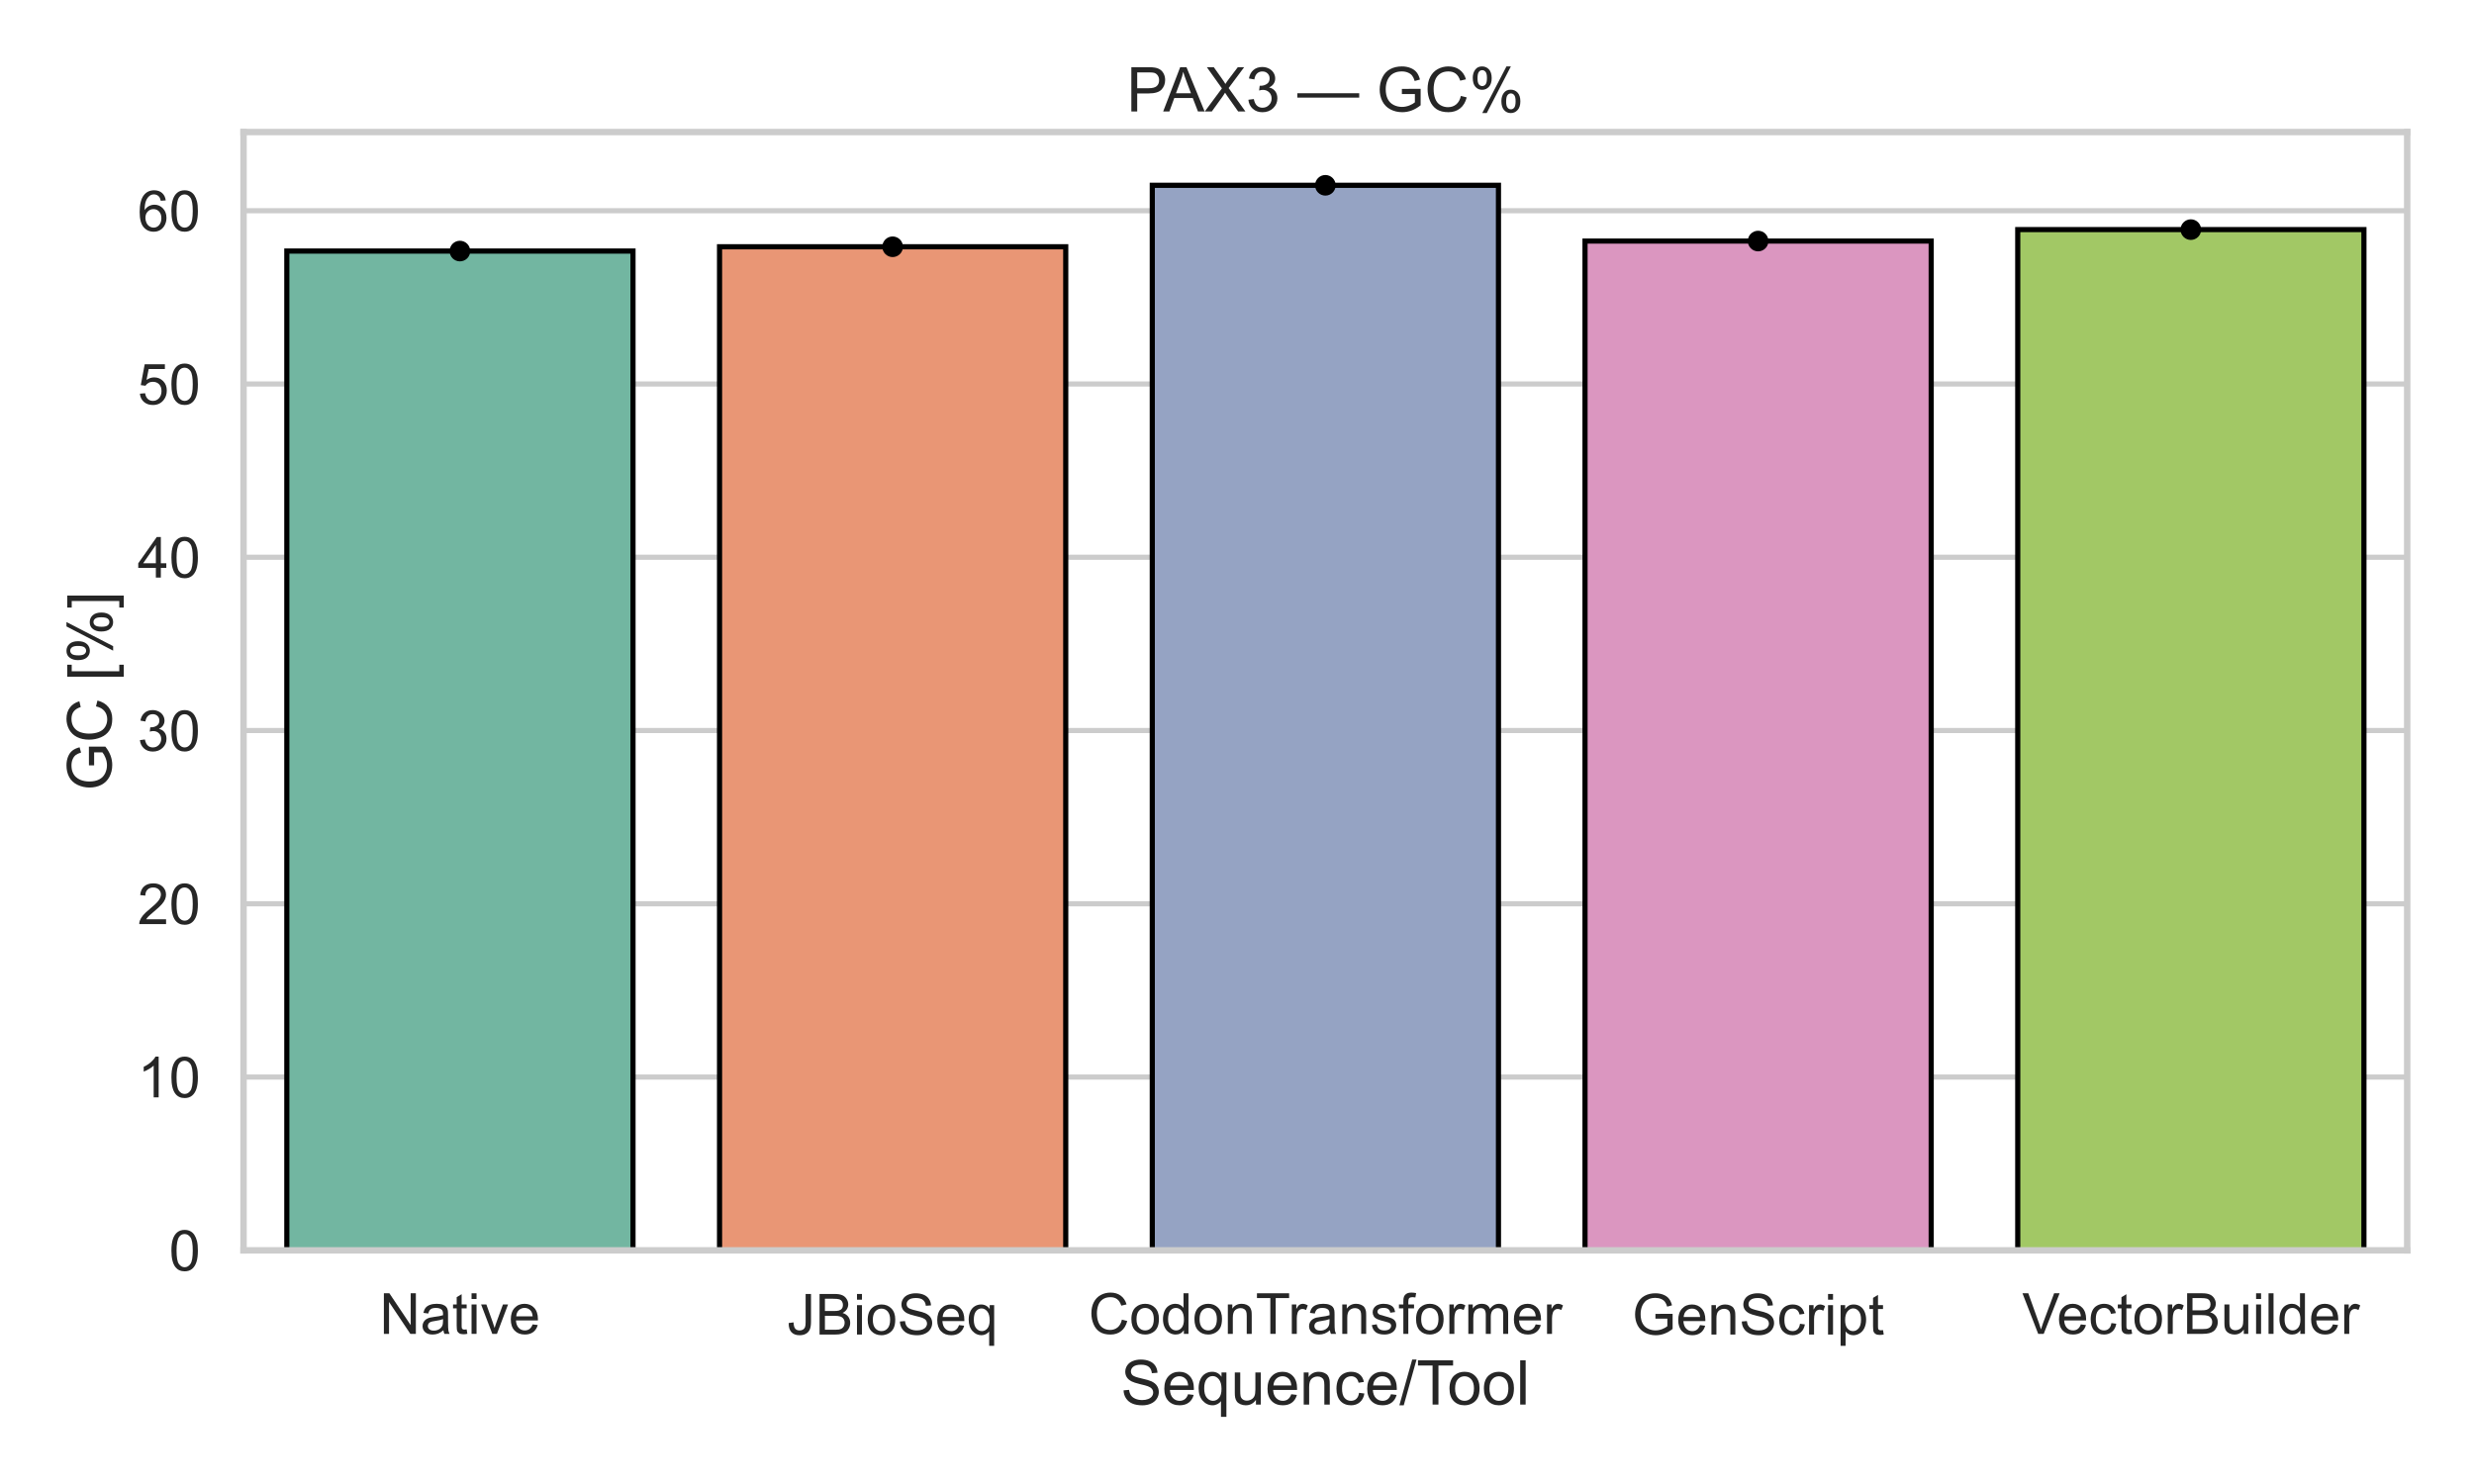
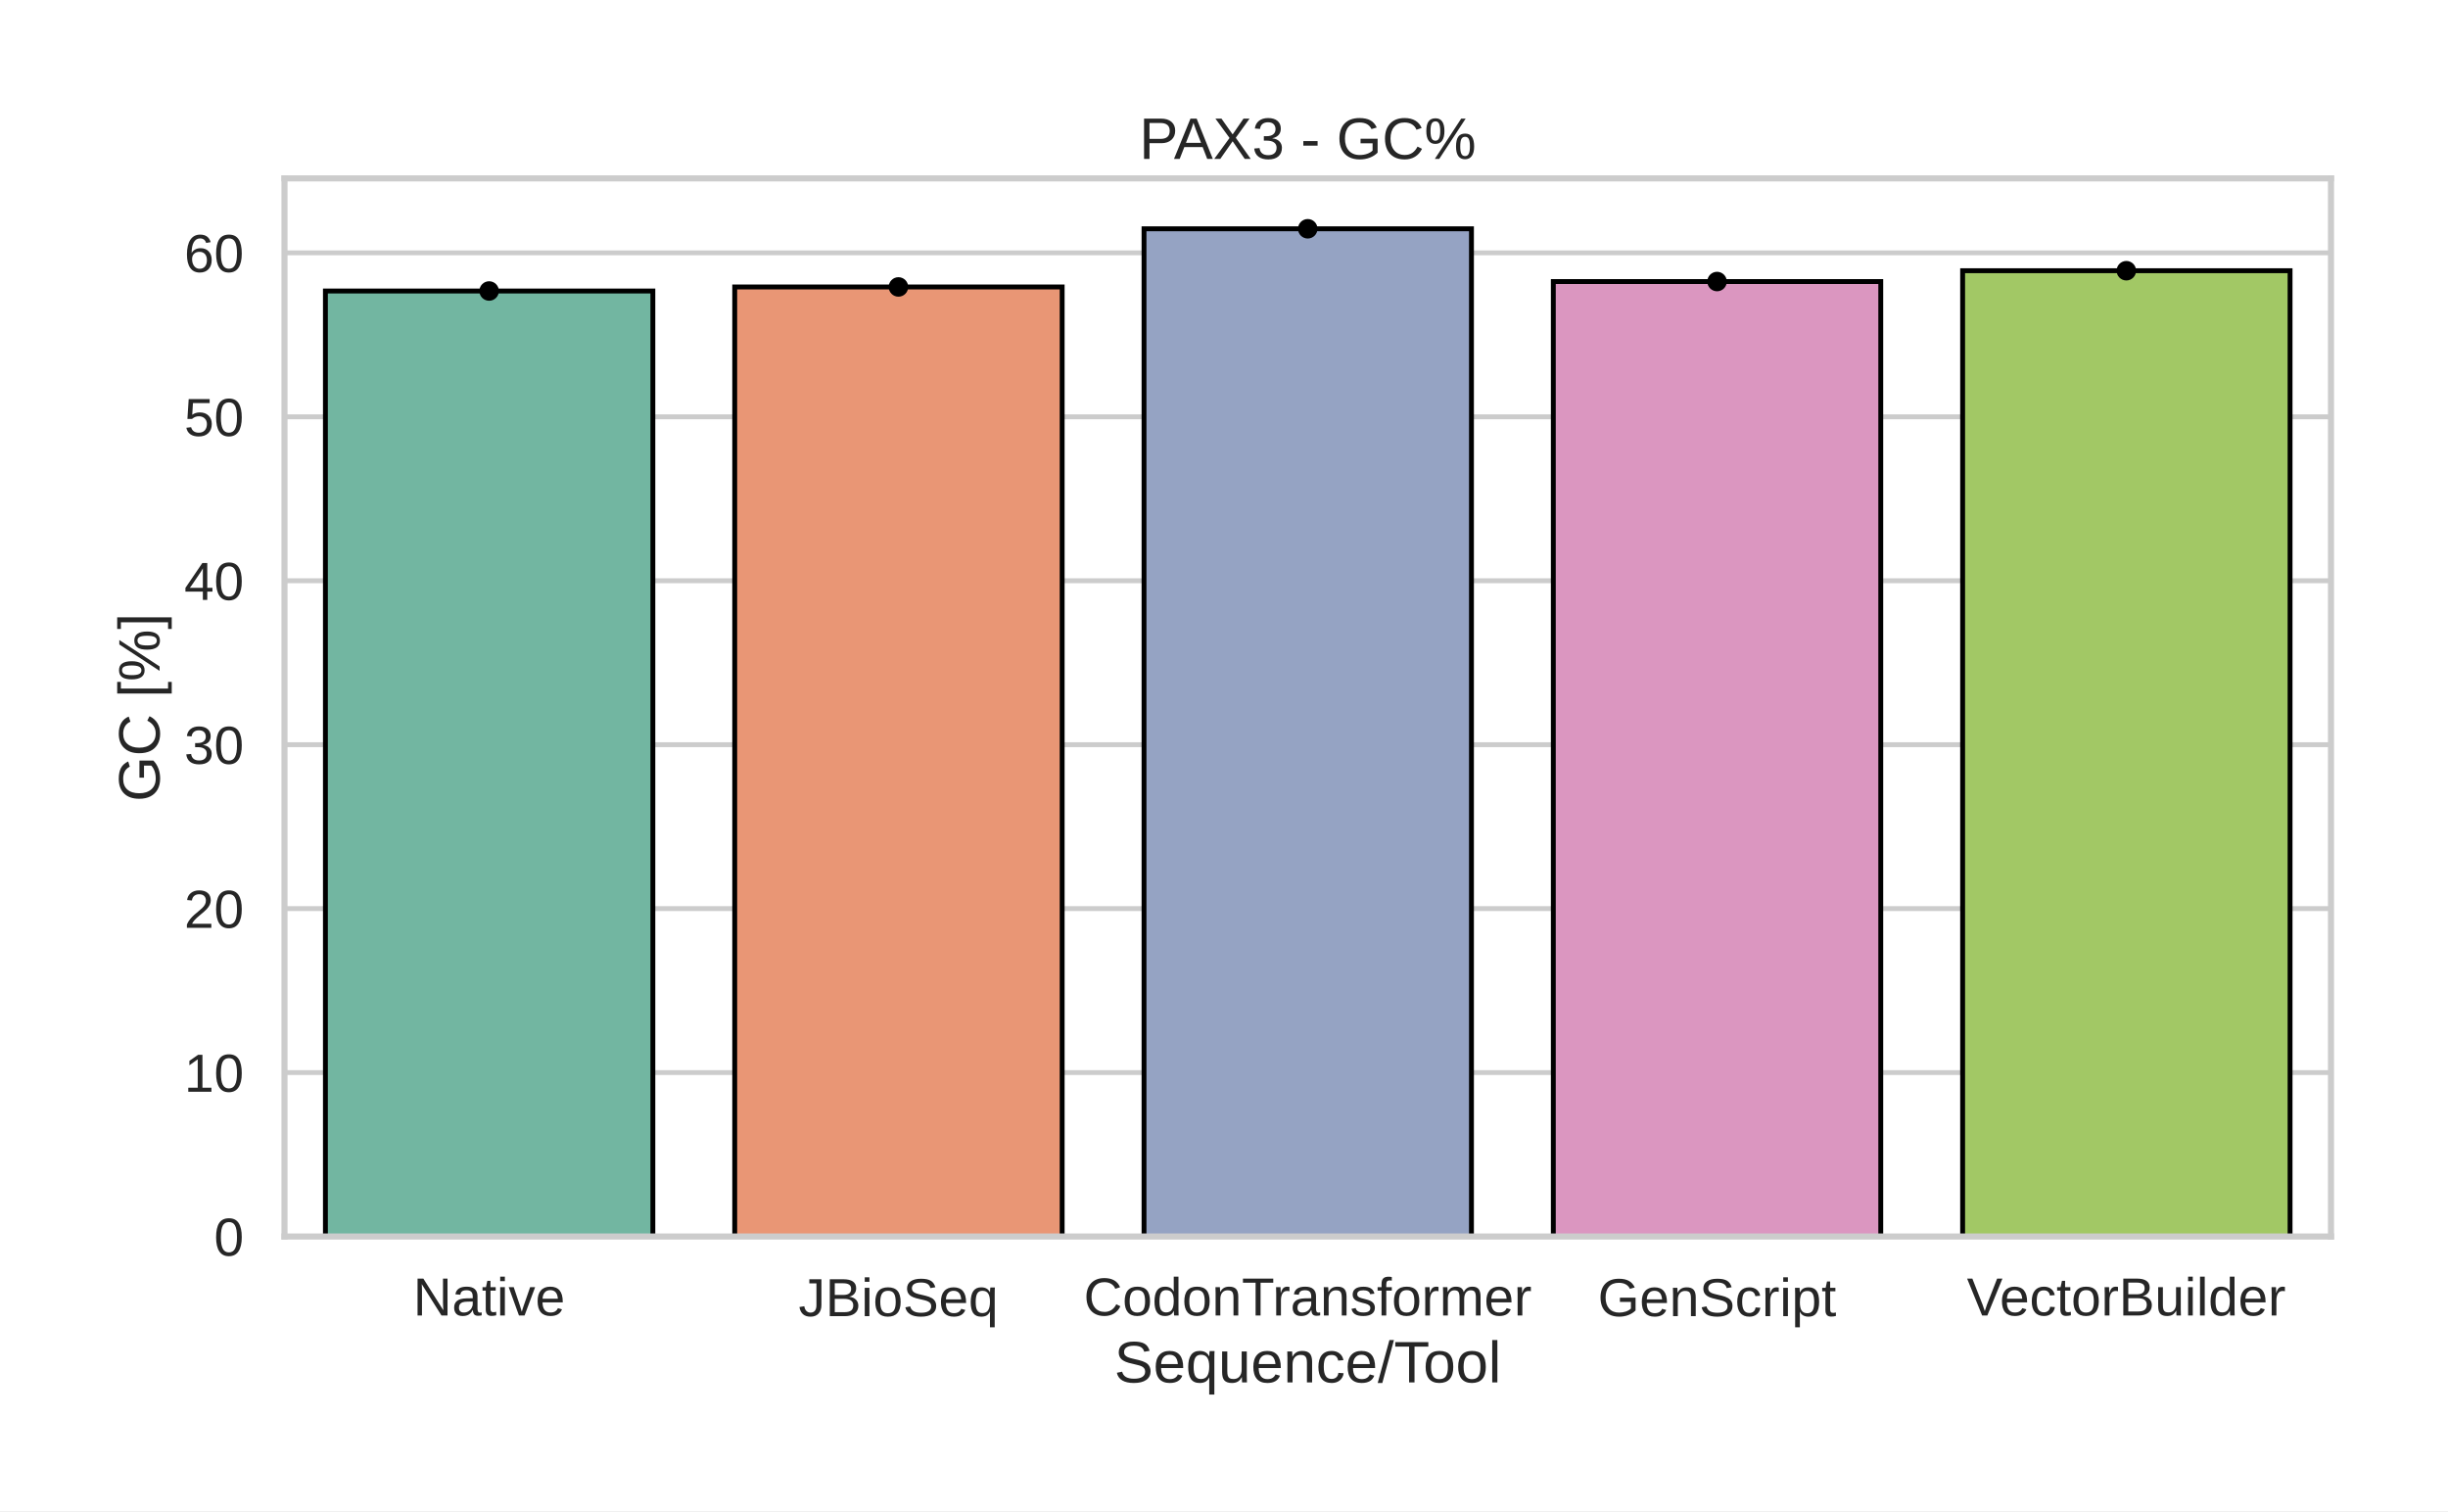
- <svg xmlns="http://www.w3.org/2000/svg" xmlns:xlink="http://www.w3.org/1999/xlink" width="720pt" height="432pt" viewBox="0 0 720 432" version="1.1">
+ <svg xmlns="http://www.w3.org/2000/svg" xmlns:xlink="http://www.w3.org/1999/xlink" width="753.215pt" height="464.898pt" viewBox="0 0 753.215 464.898" version="1.1">
  <defs>
    <style type="text/css">*{stroke-linejoin: round; stroke-linecap: butt}</style>
  </defs>
  <g id="figure_1">
    <g id="patch_1">
-       <path d="M 0 432  L 720 432  L 720 0  L 0 0  z " style="fill: #ffffff" />
+       <path d="M 0 464.898  L 753.215 464.898  L 753.215 0  L 0 0  z " style="fill: #ffffff" />
    </g>
    <g id="axes_1">
      <g id="patch_2">
-         <path d="M 70.877 363.982  L 700.56 363.982  L 700.56 38.44  L 70.877 38.44  z " style="fill: #ffffff" />
+         <path d="M 87.532 380.426  L 717.215 380.426  L 717.215 54.884  L 87.532 54.884  z " style="fill: #ffffff" />
      </g>
      <g id="matplotlib.axis_1">
        <g id="xtick_1">
          <g id="text_1">
-             <g style="fill: #262626" transform="translate(110.4622 388.2923) scale(0.165 -0.165)">
-               <defs>
-                 <path id="ArialMT-4e" d="M 488 0  L 488 4581  L 1109 4581  L 3516 984  L 3516 4581  L 4097 4581  L 4097 0  L 3475 0  L 1069 3600  L 1069 0  L 488 0  z " transform="scale(0.015625)" />
-                 <path id="ArialMT-61" d="M 2588 409  Q 2275 144 1986 34  Q 1697 -75 1366 -75  Q 819 -75 525 192  Q 231 459 231 875  Q 231 1119 342 1320  Q 453 1522 633 1644  Q 813 1766 1038 1828  Q 1203 1872 1538 1913  Q 2219 1994 2541 2106  Q 2544 2222 2544 2253  Q 2544 2597 2384 2738  Q 2169 2928 1744 2928  Q 1347 2928 1158 2789  Q 969 2650 878 2297  L 328 2372  Q 403 2725 575 2942  Q 747 3159 1072 3276  Q 1397 3394 1825 3394  Q 2250 3394 2515 3294  Q 2781 3194 2906 3042  Q 3031 2891 3081 2659  Q 3109 2516 3109 2141  L 3109 1391  Q 3109 606 3145 398  Q 3181 191 3288 0  L 2700 0  Q 2613 175 2588 409  z M 2541 1666  Q 2234 1541 1622 1453  Q 1275 1403 1131 1340  Q 988 1278 909 1158  Q 831 1038 831 891  Q 831 666 1001 516  Q 1172 366 1500 366  Q 1825 366 2078 508  Q 2331 650 2450 897  Q 2541 1088 2541 1459  L 2541 1666  z " transform="scale(0.015625)" />
-                 <path id="ArialMT-74" d="M 1650 503  L 1731 6  Q 1494 -44 1306 -44  Q 1000 -44 831 53  Q 663 150 594 308  Q 525 466 525 972  L 525 2881  L 113 2881  L 113 3319  L 525 3319  L 525 4141  L 1084 4478  L 1084 3319  L 1650 3319  L 1650 2881  L 1084 2881  L 1084 941  Q 1084 700 1114 631  Q 1144 563 1211 522  Q 1278 481 1403 481  Q 1497 481 1650 503  z " transform="scale(0.015625)" />
-                 <path id="ArialMT-69" d="M 425 3934  L 425 4581  L 988 4581  L 988 3934  L 425 3934  z M 425 0  L 425 3319  L 988 3319  L 988 0  L 425 0  z " transform="scale(0.015625)" />
-                 <path id="ArialMT-76" d="M 1344 0  L 81 3319  L 675 3319  L 1388 1331  Q 1503 1009 1600 663  Q 1675 925 1809 1294  L 2547 3319  L 3125 3319  L 1869 0  L 1344 0  z " transform="scale(0.015625)" />
-                 <path id="ArialMT-65" d="M 2694 1069  L 3275 997  Q 3138 488 2766 206  Q 2394 -75 1816 -75  Q 1088 -75 661 373  Q 234 822 234 1631  Q 234 2469 665 2931  Q 1097 3394 1784 3394  Q 2450 3394 2872 2941  Q 3294 2488 3294 1666  Q 3294 1616 3291 1516  L 816 1516  Q 847 969 1125 678  Q 1403 388 1819 388  Q 2128 388 2347 550  Q 2566 713 2694 1069  z M 847 1978  L 2700 1978  Q 2663 2397 2488 2606  Q 2219 2931 1791 2931  Q 1403 2931 1139 2672  Q 875 2413 847 1978  z " transform="scale(0.015625)" />
-               </defs>
-               <use xlink:href="#ArialMT-4e" />
-               <use xlink:href="#ArialMT-61" x="72.217" />
-               <use xlink:href="#ArialMT-74" x="127.832" />
-               <use xlink:href="#ArialMT-69" x="155.615" />
-               <use xlink:href="#ArialMT-76" x="177.832" />
-               <use xlink:href="#ArialMT-65" x="227.832" />
-             </g>
+             <text style="fill: #262626; font: 16.5px 'Arial', 'DejaVu Sans', 'Liberation Sans', 'Bitstream Vera Sans', sans-serif; text-anchor: middle" x="150.5" y="404.736" transform="rotate(-0 150.5003 404.7363)">Native</text>
          </g>
        </g>
        <g id="xtick_2">
          <g id="text_2">
-             <g style="fill: #262626" transform="translate(229.0549 388.4934) scale(0.165 -0.165)">
-               <defs>
-                 <path id="ArialMT-4a" d="M 184 1300  L 731 1375  Q 753 850 928 656  Q 1103 463 1413 463  Q 1641 463 1806 567  Q 1972 672 2034 851  Q 2097 1031 2097 1425  L 2097 4581  L 2703 4581  L 2703 1459  Q 2703 884 2564 568  Q 2425 253 2123 87  Q 1822 -78 1416 -78  Q 813 -78 492 269  Q 172 616 184 1300  z " transform="scale(0.015625)" />
-                 <path id="ArialMT-42" d="M 469 0  L 469 4581  L 2188 4581  Q 2713 4581 3030 4442  Q 3347 4303 3526 4014  Q 3706 3725 3706 3409  Q 3706 3116 3547 2856  Q 3388 2597 3066 2438  Q 3481 2316 3704 2022  Q 3928 1728 3928 1328  Q 3928 1006 3792 729  Q 3656 453 3456 303  Q 3256 153 2954 76  Q 2653 0 2216 0  L 469 0  z M 1075 2656  L 2066 2656  Q 2469 2656 2644 2709  Q 2875 2778 2992 2937  Q 3109 3097 3109 3338  Q 3109 3566 3000 3739  Q 2891 3913 2687 3977  Q 2484 4041 1991 4041  L 1075 4041  L 1075 2656  z M 1075 541  L 2216 541  Q 2509 541 2628 563  Q 2838 600 2978 687  Q 3119 775 3209 942  Q 3300 1109 3300 1328  Q 3300 1584 3169 1773  Q 3038 1963 2805 2039  Q 2572 2116 2134 2116  L 1075 2116  L 1075 541  z " transform="scale(0.015625)" />
-                 <path id="ArialMT-6f" d="M 213 1659  Q 213 2581 725 3025  Q 1153 3394 1769 3394  Q 2453 3394 2887 2945  Q 3322 2497 3322 1706  Q 3322 1066 3130 698  Q 2938 331 2570 128  Q 2203 -75 1769 -75  Q 1072 -75 642 372  Q 213 819 213 1659  z M 791 1659  Q 791 1022 1069 705  Q 1347 388 1769 388  Q 2188 388 2466 706  Q 2744 1025 2744 1678  Q 2744 2294 2464 2611  Q 2184 2928 1769 2928  Q 1347 2928 1069 2612  Q 791 2297 791 1659  z " transform="scale(0.015625)" />
-                 <path id="ArialMT-53" d="M 288 1472  L 859 1522  Q 900 1178 1048 958  Q 1197 738 1509 602  Q 1822 466 2213 466  Q 2559 466 2825 569  Q 3091 672 3220 851  Q 3350 1031 3350 1244  Q 3350 1459 3225 1620  Q 3100 1781 2813 1891  Q 2628 1963 1997 2114  Q 1366 2266 1113 2400  Q 784 2572 623 2826  Q 463 3081 463 3397  Q 463 3744 659 4045  Q 856 4347 1234 4503  Q 1613 4659 2075 4659  Q 2584 4659 2973 4495  Q 3363 4331 3572 4012  Q 3781 3694 3797 3291  L 3216 3247  Q 3169 3681 2898 3903  Q 2628 4125 2100 4125  Q 1550 4125 1298 3923  Q 1047 3722 1047 3438  Q 1047 3191 1225 3031  Q 1400 2872 2139 2705  Q 2878 2538 3153 2413  Q 3553 2228 3743 1945  Q 3934 1663 3934 1294  Q 3934 928 3725 604  Q 3516 281 3123 101  Q 2731 -78 2241 -78  Q 1619 -78 1198 103  Q 778 284 539 648  Q 300 1013 288 1472  z " transform="scale(0.015625)" />
-                 <path id="ArialMT-71" d="M 2538 -1272  L 2538 353  Q 2406 169 2170 47  Q 1934 -75 1669 -75  Q 1078 -75 651 397  Q 225 869 225 1691  Q 225 2191 398 2587  Q 572 2984 901 3189  Q 1231 3394 1625 3394  Q 2241 3394 2594 2875  L 2594 3319  L 3100 3319  L 3100 -1272  L 2538 -1272  z M 803 1669  Q 803 1028 1072 708  Q 1341 388 1716 388  Q 2075 388 2334 692  Q 2594 997 2594 1619  Q 2594 2281 2320 2615  Q 2047 2950 1678 2950  Q 1313 2950 1058 2639  Q 803 2328 803 1669  z " transform="scale(0.015625)" />
-               </defs>
-               <use xlink:href="#ArialMT-4a" />
-               <use xlink:href="#ArialMT-42" x="50" />
-               <use xlink:href="#ArialMT-69" x="116.699" />
-               <use xlink:href="#ArialMT-6f" x="138.916" />
-               <use xlink:href="#ArialMT-53" x="194.531" />
-               <use xlink:href="#ArialMT-65" x="261.23" />
-               <use xlink:href="#ArialMT-71" x="316.846" />
-             </g>
+             <text style="fill: #262626; font: 16.5px 'Arial', 'DejaVu Sans', 'Liberation Sans', 'Bitstream Vera Sans', sans-serif; text-anchor: middle" x="276.437" y="404.937" transform="rotate(-0 276.4368 404.9374)">JBioSeq</text>
          </g>
        </g>
        <g id="xtick_3">
          <g id="text_3">
-             <g style="fill: #262626" transform="translate(316.799 388.2923) scale(0.165 -0.165)">
-               <defs>
-                 <path id="ArialMT-43" d="M 3763 1606  L 4369 1453  Q 4178 706 3683 314  Q 3188 -78 2472 -78  Q 1731 -78 1267 223  Q 803 525 561 1097  Q 319 1669 319 2325  Q 319 3041 592 3573  Q 866 4106 1370 4382  Q 1875 4659 2481 4659  Q 3169 4659 3637 4309  Q 4106 3959 4291 3325  L 3694 3184  Q 3534 3684 3231 3912  Q 2928 4141 2469 4141  Q 1941 4141 1586 3887  Q 1231 3634 1087 3207  Q 944 2781 944 2328  Q 944 1744 1114 1308  Q 1284 872 1643 656  Q 2003 441 2422 441  Q 2931 441 3284 734  Q 3638 1028 3763 1606  z " transform="scale(0.015625)" />
-                 <path id="ArialMT-64" d="M 2575 0  L 2575 419  Q 2259 -75 1647 -75  Q 1250 -75 917 144  Q 584 363 401 755  Q 219 1147 219 1656  Q 219 2153 384 2558  Q 550 2963 881 3178  Q 1213 3394 1622 3394  Q 1922 3394 2156 3267  Q 2391 3141 2538 2938  L 2538 4581  L 3097 4581  L 3097 0  L 2575 0  z M 797 1656  Q 797 1019 1065 703  Q 1334 388 1700 388  Q 2069 388 2326 689  Q 2584 991 2584 1609  Q 2584 2291 2321 2609  Q 2059 2928 1675 2928  Q 1300 2928 1048 2622  Q 797 2316 797 1656  z " transform="scale(0.015625)" />
-                 <path id="ArialMT-6e" d="M 422 0  L 422 3319  L 928 3319  L 928 2847  Q 1294 3394 1984 3394  Q 2284 3394 2536 3286  Q 2788 3178 2913 3003  Q 3038 2828 3088 2588  Q 3119 2431 3119 2041  L 3119 0  L 2556 0  L 2556 2019  Q 2556 2363 2490 2533  Q 2425 2703 2258 2804  Q 2091 2906 1866 2906  Q 1506 2906 1245 2678  Q 984 2450 984 1813  L 984 0  L 422 0  z " transform="scale(0.015625)" />
-                 <path id="ArialMT-54" d="M 1659 0  L 1659 4041  L 150 4041  L 150 4581  L 3781 4581  L 3781 4041  L 2266 4041  L 2266 0  L 1659 0  z " transform="scale(0.015625)" />
-                 <path id="ArialMT-72" d="M 416 0  L 416 3319  L 922 3319  L 922 2816  Q 1116 3169 1280 3281  Q 1444 3394 1641 3394  Q 1925 3394 2219 3213  L 2025 2691  Q 1819 2813 1613 2813  Q 1428 2813 1281 2702  Q 1134 2591 1072 2394  Q 978 2094 978 1738  L 978 0  L 416 0  z " transform="scale(0.015625)" />
-                 <path id="ArialMT-73" d="M 197 991  L 753 1078  Q 800 744 1014 566  Q 1228 388 1613 388  Q 2000 388 2187 545  Q 2375 703 2375 916  Q 2375 1106 2209 1216  Q 2094 1291 1634 1406  Q 1016 1563 777 1677  Q 538 1791 414 1992  Q 291 2194 291 2438  Q 291 2659 392 2848  Q 494 3038 669 3163  Q 800 3259 1026 3326  Q 1253 3394 1513 3394  Q 1903 3394 2198 3281  Q 2494 3169 2634 2976  Q 2775 2784 2828 2463  L 2278 2388  Q 2241 2644 2061 2787  Q 1881 2931 1553 2931  Q 1166 2931 1000 2803  Q 834 2675 834 2503  Q 834 2394 903 2306  Q 972 2216 1119 2156  Q 1203 2125 1616 2013  Q 2213 1853 2448 1751  Q 2684 1650 2818 1456  Q 2953 1263 2953 975  Q 2953 694 2789 445  Q 2625 197 2315 61  Q 2006 -75 1616 -75  Q 969 -75 630 194  Q 291 463 197 991  z " transform="scale(0.015625)" />
-                 <path id="ArialMT-66" d="M 556 0  L 556 2881  L 59 2881  L 59 3319  L 556 3319  L 556 3672  Q 556 4006 616 4169  Q 697 4388 901 4523  Q 1106 4659 1475 4659  Q 1713 4659 2000 4603  L 1916 4113  Q 1741 4144 1584 4144  Q 1328 4144 1222 4034  Q 1116 3925 1116 3625  L 1116 3319  L 1763 3319  L 1763 2881  L 1116 2881  L 1116 0  L 556 0  z " transform="scale(0.015625)" />
-                 <path id="ArialMT-6d" d="M 422 0  L 422 3319  L 925 3319  L 925 2853  Q 1081 3097 1340 3245  Q 1600 3394 1931 3394  Q 2300 3394 2536 3241  Q 2772 3088 2869 2813  Q 3263 3394 3894 3394  Q 4388 3394 4653 3120  Q 4919 2847 4919 2278  L 4919 0  L 4359 0  L 4359 2091  Q 4359 2428 4304 2576  Q 4250 2725 4106 2815  Q 3963 2906 3769 2906  Q 3419 2906 3187 2673  Q 2956 2441 2956 1928  L 2956 0  L 2394 0  L 2394 2156  Q 2394 2531 2256 2718  Q 2119 2906 1806 2906  Q 1569 2906 1367 2781  Q 1166 2656 1075 2415  Q 984 2175 984 1722  L 984 0  L 422 0  z " transform="scale(0.015625)" />
-               </defs>
-               <use xlink:href="#ArialMT-43" />
-               <use xlink:href="#ArialMT-6f" x="72.217" />
-               <use xlink:href="#ArialMT-64" x="127.832" />
-               <use xlink:href="#ArialMT-6f" x="183.447" />
-               <use xlink:href="#ArialMT-6e" x="239.062" />
-               <use xlink:href="#ArialMT-54" x="294.678" />
-               <use xlink:href="#ArialMT-72" x="352.012" />
-               <use xlink:href="#ArialMT-61" x="385.312" />
-               <use xlink:href="#ArialMT-6e" x="440.928" />
-               <use xlink:href="#ArialMT-73" x="496.543" />
-               <use xlink:href="#ArialMT-66" x="546.543" />
-               <use xlink:href="#ArialMT-6f" x="574.326" />
-               <use xlink:href="#ArialMT-72" x="629.941" />
-               <use xlink:href="#ArialMT-6d" x="663.242" />
-               <use xlink:href="#ArialMT-65" x="746.543" />
-               <use xlink:href="#ArialMT-72" x="802.158" />
-             </g>
+             <text style="fill: #262626; font: 16.5px 'Arial', 'DejaVu Sans', 'Liberation Sans', 'Bitstream Vera Sans', sans-serif; text-anchor: middle" x="402.373" y="404.736" transform="rotate(-0 402.3733 404.7363)">CodonTransformer</text>
          </g>
        </g>
        <g id="xtick_4">
          <g id="text_4">
-             <g style="fill: #262626" transform="translate(474.975 388.4934) scale(0.165 -0.165)">
-               <defs>
-                 <path id="ArialMT-47" d="M 2638 1797  L 2638 2334  L 4578 2338  L 4578 638  Q 4131 281 3656 101  Q 3181 -78 2681 -78  Q 2006 -78 1454 211  Q 903 500 622 1047  Q 341 1594 341 2269  Q 341 2938 620 3517  Q 900 4097 1425 4378  Q 1950 4659 2634 4659  Q 3131 4659 3532 4498  Q 3934 4338 4162 4050  Q 4391 3763 4509 3300  L 3963 3150  Q 3859 3500 3706 3700  Q 3553 3900 3268 4020  Q 2984 4141 2638 4141  Q 2222 4141 1919 4014  Q 1616 3888 1430 3681  Q 1244 3475 1141 3228  Q 966 2803 966 2306  Q 966 1694 1177 1281  Q 1388 869 1791 669  Q 2194 469 2647 469  Q 3041 469 3416 620  Q 3791 772 3984 944  L 3984 1797  L 2638 1797  z " transform="scale(0.015625)" />
-                 <path id="ArialMT-63" d="M 2588 1216  L 3141 1144  Q 3050 572 2676 248  Q 2303 -75 1759 -75  Q 1078 -75 664 370  Q 250 816 250 1647  Q 250 2184 428 2587  Q 606 2991 970 3192  Q 1334 3394 1763 3394  Q 2303 3394 2647 3120  Q 2991 2847 3088 2344  L 2541 2259  Q 2463 2594 2264 2762  Q 2066 2931 1784 2931  Q 1359 2931 1093 2626  Q 828 2322 828 1663  Q 828 994 1084 691  Q 1341 388 1753 388  Q 2084 388 2306 591  Q 2528 794 2588 1216  z " transform="scale(0.015625)" />
-                 <path id="ArialMT-70" d="M 422 -1272  L 422 3319  L 934 3319  L 934 2888  Q 1116 3141 1344 3267  Q 1572 3394 1897 3394  Q 2322 3394 2647 3175  Q 2972 2956 3137 2557  Q 3303 2159 3303 1684  Q 3303 1175 3120 767  Q 2938 359 2589 142  Q 2241 -75 1856 -75  Q 1575 -75 1351 44  Q 1128 163 984 344  L 984 -1272  L 422 -1272  z M 931 1641  Q 931 1000 1190 694  Q 1450 388 1819 388  Q 2194 388 2461 705  Q 2728 1022 2728 1688  Q 2728 2322 2467 2637  Q 2206 2953 1844 2953  Q 1484 2953 1207 2617  Q 931 2281 931 1641  z " transform="scale(0.015625)" />
-               </defs>
-               <use xlink:href="#ArialMT-47" />
-               <use xlink:href="#ArialMT-65" x="77.783" />
-               <use xlink:href="#ArialMT-6e" x="133.398" />
-               <use xlink:href="#ArialMT-53" x="189.014" />
-               <use xlink:href="#ArialMT-63" x="255.713" />
-               <use xlink:href="#ArialMT-72" x="305.713" />
-               <use xlink:href="#ArialMT-69" x="339.014" />
-               <use xlink:href="#ArialMT-70" x="361.23" />
-               <use xlink:href="#ArialMT-74" x="416.846" />
-             </g>
+             <text style="fill: #262626; font: 16.5px 'Arial', 'DejaVu Sans', 'Liberation Sans', 'Bitstream Vera Sans', sans-serif; text-anchor: middle" x="528.31" y="404.937" transform="rotate(-0 528.3098 404.9374)">GenScript</text>
          </g>
        </g>
        <g id="xtick_5">
          <g id="text_5">
-             <g style="fill: #262626" transform="translate(588.5236 388.2923) scale(0.165 -0.165)">
-               <defs>
-                 <path id="ArialMT-56" d="M 1803 0  L 28 4581  L 684 4581  L 1875 1253  Q 2019 853 2116 503  Q 2222 878 2363 1253  L 3600 4581  L 4219 4581  L 2425 0  L 1803 0  z " transform="scale(0.015625)" />
-                 <path id="ArialMT-75" d="M 2597 0  L 2597 488  Q 2209 -75 1544 -75  Q 1250 -75 995 37  Q 741 150 617 320  Q 494 491 444 738  Q 409 903 409 1263  L 409 3319  L 972 3319  L 972 1478  Q 972 1038 1006 884  Q 1059 663 1231 536  Q 1403 409 1656 409  Q 1909 409 2131 539  Q 2353 669 2445 892  Q 2538 1116 2538 1541  L 2538 3319  L 3100 3319  L 3100 0  L 2597 0  z " transform="scale(0.015625)" />
-                 <path id="ArialMT-6c" d="M 409 0  L 409 4581  L 972 4581  L 972 0  L 409 0  z " transform="scale(0.015625)" />
-               </defs>
-               <use xlink:href="#ArialMT-56" />
-               <use xlink:href="#ArialMT-65" x="61.199" />
-               <use xlink:href="#ArialMT-63" x="116.814" />
-               <use xlink:href="#ArialMT-74" x="166.814" />
-               <use xlink:href="#ArialMT-6f" x="194.598" />
-               <use xlink:href="#ArialMT-72" x="250.213" />
-               <use xlink:href="#ArialMT-42" x="283.514" />
-               <use xlink:href="#ArialMT-75" x="350.213" />
-               <use xlink:href="#ArialMT-69" x="405.828" />
-               <use xlink:href="#ArialMT-6c" x="428.045" />
-               <use xlink:href="#ArialMT-64" x="450.262" />
-               <use xlink:href="#ArialMT-65" x="505.877" />
-               <use xlink:href="#ArialMT-72" x="561.492" />
-             </g>
+             <text style="fill: #262626; font: 16.5px 'Arial', 'DejaVu Sans', 'Liberation Sans', 'Bitstream Vera Sans', sans-serif; text-anchor: middle" x="654.246" y="404.736" transform="rotate(-0 654.2463 404.7363)">VectorBuilder</text>
          </g>
        </g>
        <g id="text_6">
-           <g style="fill: #262626" transform="translate(326.1809 408.8762) scale(0.18 -0.18)">
-             <defs>
-               <path id="ArialMT-2f" d="M 0 -78  L 1328 4659  L 1778 4659  L 453 -78  L 0 -78  z " transform="scale(0.015625)" />
-             </defs>
-             <use xlink:href="#ArialMT-53" />
-             <use xlink:href="#ArialMT-65" x="66.699" />
-             <use xlink:href="#ArialMT-71" x="122.314" />
-             <use xlink:href="#ArialMT-75" x="177.93" />
-             <use xlink:href="#ArialMT-65" x="233.545" />
-             <use xlink:href="#ArialMT-6e" x="289.16" />
-             <use xlink:href="#ArialMT-63" x="344.775" />
-             <use xlink:href="#ArialMT-65" x="394.775" />
-             <use xlink:href="#ArialMT-2f" x="450.391" />
-             <use xlink:href="#ArialMT-54" x="478.174" />
-             <use xlink:href="#ArialMT-6f" x="528.133" />
-             <use xlink:href="#ArialMT-6f" x="583.748" />
-             <use xlink:href="#ArialMT-6c" x="639.363" />
-           </g>
+           <text style="fill: #262626; font: 18px 'Arial', 'DejaVu Sans', 'Liberation Sans', 'Bitstream Vera Sans', sans-serif; text-anchor: middle" x="402.373" y="425.32" transform="rotate(-0 402.3733 425.3202)">Sequence/Tool</text>
        </g>
      </g>
      <g id="matplotlib.axis_2">
        <g id="ytick_1">
          <g id="line2d_1">
-             <path d="M 70.877 363.982  L 700.56 363.982  " clip-path="url(#p743788f83e)" style="fill: none; stroke: #cccccc; stroke-width: 1.5; stroke-linecap: round" />
+             <path d="M 87.532 380.426  L 717.215 380.426  " clip-path="url(#pe5f0b4c54c)" style="fill: none; stroke: #cccccc; stroke-width: 1.5; stroke-linecap: round" />
          </g>
          <g id="text_7">
-             <g style="fill: #262626" transform="translate(49.20195 369.8871) scale(0.165 -0.165)">
-               <defs>
-                 <path id="ArialMT-30" d="M 266 2259  Q 266 3072 433 3567  Q 600 4063 929 4331  Q 1259 4600 1759 4600  Q 2128 4600 2406 4451  Q 2684 4303 2865 4023  Q 3047 3744 3150 3342  Q 3253 2941 3253 2259  Q 3253 1453 3087 958  Q 2922 463 2592 192  Q 2263 -78 1759 -78  Q 1097 -78 719 397  Q 266 969 266 2259  z M 844 2259  Q 844 1131 1108 757  Q 1372 384 1759 384  Q 2147 384 2411 759  Q 2675 1134 2675 2259  Q 2675 3391 2411 3762  Q 2147 4134 1753 4134  Q 1366 4134 1134 3806  Q 844 3388 844 2259  z " transform="scale(0.015625)" />
-               </defs>
-               <use xlink:href="#ArialMT-30" />
-             </g>
+             <text style="fill: #262626; font: 16.5px 'Arial', 'DejaVu Sans', 'Liberation Sans', 'Bitstream Vera Sans', sans-serif; text-anchor: end" x="75.032" y="386.331" transform="rotate(-0 75.03203 386.3311)">0</text>
          </g>
        </g>
        <g id="ytick_2">
          <g id="line2d_2">
-             <path d="M 70.877 313.543  L 700.56 313.543  " clip-path="url(#p743788f83e)" style="fill: none; stroke: #cccccc; stroke-width: 1.5; stroke-linecap: round" />
+             <path d="M 87.532 329.987  L 717.215 329.987  " clip-path="url(#pe5f0b4c54c)" style="fill: none; stroke: #cccccc; stroke-width: 1.5; stroke-linecap: round" />
          </g>
          <g id="text_8">
-             <g style="fill: #262626" transform="translate(40.02641 319.4483) scale(0.165 -0.165)">
-               <defs>
-                 <path id="ArialMT-31" d="M 2384 0  L 1822 0  L 1822 3584  Q 1619 3391 1289 3197  Q 959 3003 697 2906  L 697 3450  Q 1169 3672 1522 3987  Q 1875 4303 2022 4600  L 2384 4600  L 2384 0  z " transform="scale(0.015625)" />
-               </defs>
-               <use xlink:href="#ArialMT-31" />
-               <use xlink:href="#ArialMT-30" x="55.615" />
-             </g>
+             <text style="fill: #262626; font: 16.5px 'Arial', 'DejaVu Sans', 'Liberation Sans', 'Bitstream Vera Sans', sans-serif; text-anchor: end" x="75.032" y="335.892" transform="rotate(-0 75.03203 335.8924)">10</text>
          </g>
        </g>
        <g id="ytick_3">
          <g id="line2d_3">
-             <path d="M 70.877 263.104  L 700.56 263.104  " clip-path="url(#p743788f83e)" style="fill: none; stroke: #cccccc; stroke-width: 1.5; stroke-linecap: round" />
+             <path d="M 87.532 279.548  L 717.215 279.548  " clip-path="url(#pe5f0b4c54c)" style="fill: none; stroke: #cccccc; stroke-width: 1.5; stroke-linecap: round" />
          </g>
          <g id="text_9">
-             <g style="fill: #262626" transform="translate(40.02641 269.0096) scale(0.165 -0.165)">
-               <defs>
-                 <path id="ArialMT-32" d="M 3222 541  L 3222 0  L 194 0  Q 188 203 259 391  Q 375 700 629 1000  Q 884 1300 1366 1694  Q 2113 2306 2375 2664  Q 2638 3022 2638 3341  Q 2638 3675 2398 3904  Q 2159 4134 1775 4134  Q 1369 4134 1125 3890  Q 881 3647 878 3216  L 300 3275  Q 359 3922 746 4261  Q 1134 4600 1788 4600  Q 2447 4600 2831 4234  Q 3216 3869 3216 3328  Q 3216 3053 3103 2787  Q 2991 2522 2730 2228  Q 2469 1934 1863 1422  Q 1356 997 1212 845  Q 1069 694 975 541  L 3222 541  z " transform="scale(0.015625)" />
-               </defs>
-               <use xlink:href="#ArialMT-32" />
-               <use xlink:href="#ArialMT-30" x="55.615" />
-             </g>
+             <text style="fill: #262626; font: 16.5px 'Arial', 'DejaVu Sans', 'Liberation Sans', 'Bitstream Vera Sans', sans-serif; text-anchor: end" x="75.032" y="285.454" transform="rotate(-0 75.03203 285.4536)">20</text>
          </g>
        </g>
        <g id="ytick_4">
          <g id="line2d_4">
-             <path d="M 70.877 212.666  L 700.56 212.666  " clip-path="url(#p743788f83e)" style="fill: none; stroke: #cccccc; stroke-width: 1.5; stroke-linecap: round" />
+             <path d="M 87.532 229.11  L 717.215 229.11  " clip-path="url(#pe5f0b4c54c)" style="fill: none; stroke: #cccccc; stroke-width: 1.5; stroke-linecap: round" />
          </g>
          <g id="text_10">
-             <g style="fill: #262626" transform="translate(40.02641 218.5708) scale(0.165 -0.165)">
-               <defs>
-                 <path id="ArialMT-33" d="M 269 1209  L 831 1284  Q 928 806 1161 595  Q 1394 384 1728 384  Q 2125 384 2398 659  Q 2672 934 2672 1341  Q 2672 1728 2419 1979  Q 2166 2231 1775 2231  Q 1616 2231 1378 2169  L 1441 2663  Q 1497 2656 1531 2656  Q 1891 2656 2178 2843  Q 2466 3031 2466 3422  Q 2466 3731 2256 3934  Q 2047 4138 1716 4138  Q 1388 4138 1169 3931  Q 950 3725 888 3313  L 325 3413  Q 428 3978 793 4289  Q 1159 4600 1703 4600  Q 2078 4600 2393 4439  Q 2709 4278 2876 4000  Q 3044 3722 3044 3409  Q 3044 3113 2884 2869  Q 2725 2625 2413 2481  Q 2819 2388 3044 2092  Q 3269 1797 3269 1353  Q 3269 753 2831 336  Q 2394 -81 1725 -81  Q 1122 -81 723 278  Q 325 638 269 1209  z " transform="scale(0.015625)" />
-               </defs>
-               <use xlink:href="#ArialMT-33" />
-               <use xlink:href="#ArialMT-30" x="55.615" />
-             </g>
+             <text style="fill: #262626; font: 16.5px 'Arial', 'DejaVu Sans', 'Liberation Sans', 'Bitstream Vera Sans', sans-serif; text-anchor: end" x="75.032" y="235.015" transform="rotate(-0 75.03203 235.0149)">30</text>
          </g>
        </g>
        <g id="ytick_5">
          <g id="line2d_5">
-             <path d="M 70.877 162.227  L 700.56 162.227  " clip-path="url(#p743788f83e)" style="fill: none; stroke: #cccccc; stroke-width: 1.5; stroke-linecap: round" />
+             <path d="M 87.532 178.671  L 717.215 178.671  " clip-path="url(#pe5f0b4c54c)" style="fill: none; stroke: #cccccc; stroke-width: 1.5; stroke-linecap: round" />
          </g>
          <g id="text_11">
-             <g style="fill: #262626" transform="translate(40.02641 168.1321) scale(0.165 -0.165)">
-               <defs>
-                 <path id="ArialMT-34" d="M 2069 0  L 2069 1097  L 81 1097  L 81 1613  L 2172 4581  L 2631 4581  L 2631 1613  L 3250 1613  L 3250 1097  L 2631 1097  L 2631 0  L 2069 0  z M 2069 1613  L 2069 3678  L 634 1613  L 2069 1613  z " transform="scale(0.015625)" />
-               </defs>
-               <use xlink:href="#ArialMT-34" />
-               <use xlink:href="#ArialMT-30" x="55.615" />
-             </g>
+             <text style="fill: #262626; font: 16.5px 'Arial', 'DejaVu Sans', 'Liberation Sans', 'Bitstream Vera Sans', sans-serif; text-anchor: end" x="75.032" y="184.576" transform="rotate(-0 75.03203 184.5762)">40</text>
          </g>
        </g>
        <g id="ytick_6">
          <g id="line2d_6">
-             <path d="M 70.877 111.788  L 700.56 111.788  " clip-path="url(#p743788f83e)" style="fill: none; stroke: #cccccc; stroke-width: 1.5; stroke-linecap: round" />
+             <path d="M 87.532 128.232  L 717.215 128.232  " clip-path="url(#pe5f0b4c54c)" style="fill: none; stroke: #cccccc; stroke-width: 1.5; stroke-linecap: round" />
          </g>
          <g id="text_12">
-             <g style="fill: #262626" transform="translate(40.02641 117.6934) scale(0.165 -0.165)">
-               <defs>
-                 <path id="ArialMT-35" d="M 266 1200  L 856 1250  Q 922 819 1161 601  Q 1400 384 1738 384  Q 2144 384 2425 690  Q 2706 997 2706 1503  Q 2706 1984 2436 2262  Q 2166 2541 1728 2541  Q 1456 2541 1237 2417  Q 1019 2294 894 2097  L 366 2166  L 809 4519  L 3088 4519  L 3088 3981  L 1259 3981  L 1013 2750  Q 1425 3038 1878 3038  Q 2478 3038 2890 2622  Q 3303 2206 3303 1553  Q 3303 931 2941 478  Q 2500 -78 1738 -78  Q 1113 -78 717 272  Q 322 622 266 1200  z " transform="scale(0.015625)" />
-               </defs>
-               <use xlink:href="#ArialMT-35" />
-               <use xlink:href="#ArialMT-30" x="55.615" />
-             </g>
+             <text style="fill: #262626; font: 16.5px 'Arial', 'DejaVu Sans', 'Liberation Sans', 'Bitstream Vera Sans', sans-serif; text-anchor: end" x="75.032" y="134.137" transform="rotate(-0 75.03203 134.1374)">50</text>
          </g>
        </g>
        <g id="ytick_7">
          <g id="line2d_7">
-             <path d="M 70.877 61.349  L 700.56 61.349  " clip-path="url(#p743788f83e)" style="fill: none; stroke: #cccccc; stroke-width: 1.5; stroke-linecap: round" />
+             <path d="M 87.532 77.793  L 717.215 77.793  " clip-path="url(#pe5f0b4c54c)" style="fill: none; stroke: #cccccc; stroke-width: 1.5; stroke-linecap: round" />
          </g>
          <g id="text_13">
-             <g style="fill: #262626" transform="translate(40.02641 67.25462) scale(0.165 -0.165)">
-               <defs>
-                 <path id="ArialMT-36" d="M 3184 3459  L 2625 3416  Q 2550 3747 2413 3897  Q 2184 4138 1850 4138  Q 1581 4138 1378 3988  Q 1113 3794 959 3422  Q 806 3050 800 2363  Q 1003 2672 1297 2822  Q 1591 2972 1913 2972  Q 2475 2972 2870 2558  Q 3266 2144 3266 1488  Q 3266 1056 3080 686  Q 2894 316 2569 119  Q 2244 -78 1831 -78  Q 1128 -78 684 439  Q 241 956 241 2144  Q 241 3472 731 4075  Q 1159 4600 1884 4600  Q 2425 4600 2770 4297  Q 3116 3994 3184 3459  z M 888 1484  Q 888 1194 1011 928  Q 1134 663 1356 523  Q 1578 384 1822 384  Q 2178 384 2434 671  Q 2691 959 2691 1453  Q 2691 1928 2437 2201  Q 2184 2475 1800 2475  Q 1419 2475 1153 2201  Q 888 1928 888 1484  z " transform="scale(0.015625)" />
-               </defs>
-               <use xlink:href="#ArialMT-36" />
-               <use xlink:href="#ArialMT-30" x="55.615" />
-             </g>
+             <text style="fill: #262626; font: 16.5px 'Arial', 'DejaVu Sans', 'Liberation Sans', 'Bitstream Vera Sans', sans-serif; text-anchor: end" x="75.032" y="83.699" transform="rotate(-0 75.03203 83.69868)">60</text>
          </g>
        </g>
        <g id="text_14">
-           <g style="fill: #262626" transform="translate(32.44891 230.2148) rotate(-90) scale(0.18 -0.18)">
-             <defs>
-               <path id="ArialMT-20" transform="scale(0.015625)" />
-               <path id="ArialMT-5b" d="M 434 -1272  L 434 4581  L 1675 4581  L 1675 4116  L 997 4116  L 997 -806  L 1675 -806  L 1675 -1272  L 434 -1272  z " transform="scale(0.015625)" />
-               <path id="ArialMT-25" d="M 372 3481  Q 372 3972 619 4315  Q 866 4659 1334 4659  Q 1766 4659 2048 4351  Q 2331 4044 2331 3447  Q 2331 2866 2045 2552  Q 1759 2238 1341 2238  Q 925 2238 648 2547  Q 372 2856 372 3481  z M 1350 4272  Q 1141 4272 1002 4090  Q 863 3909 863 3425  Q 863 2984 1003 2804  Q 1144 2625 1350 2625  Q 1563 2625 1702 2806  Q 1841 2988 1841 3469  Q 1841 3913 1700 4092  Q 1559 4272 1350 4272  z M 1353 -169  L 3859 4659  L 4316 4659  L 1819 -169  L 1353 -169  z M 3334 1075  Q 3334 1569 3581 1911  Q 3828 2253 4300 2253  Q 4731 2253 5014 1945  Q 5297 1638 5297 1041  Q 5297 459 5011 145  Q 4725 -169 4303 -169  Q 3888 -169 3611 142  Q 3334 453 3334 1075  z M 4316 1866  Q 4103 1866 3964 1684  Q 3825 1503 3825 1019  Q 3825 581 3965 400  Q 4106 219 4313 219  Q 4528 219 4667 400  Q 4806 581 4806 1063  Q 4806 1506 4665 1686  Q 4525 1866 4316 1866  z " transform="scale(0.015625)" />
-               <path id="ArialMT-5d" d="M 1363 -1272  L 122 -1272  L 122 -806  L 800 -806  L 800 4116  L 122 4116  L 122 4581  L 1363 4581  L 1363 -1272  z " transform="scale(0.015625)" />
-             </defs>
-             <use xlink:href="#ArialMT-47" />
-             <use xlink:href="#ArialMT-43" x="77.783" />
-             <use xlink:href="#ArialMT-20" x="150" />
-             <use xlink:href="#ArialMT-5b" x="177.783" />
-             <use xlink:href="#ArialMT-25" x="205.566" />
-             <use xlink:href="#ArialMT-5d" x="294.482" />
-           </g>
+           <text style="fill: #262626; font: 18px 'Arial', 'DejaVu Sans', 'Liberation Sans', 'Bitstream Vera Sans', sans-serif; text-anchor: middle" x="49.103" y="217.655" transform="rotate(-90 49.10344 217.655)">GC [%]</text>
        </g>
      </g>
      <g id="patch_3">
-         <path d="M 83.471 363.982  L 184.22 363.982  L 184.22 73.085  L 83.471 73.085  z " clip-path="url(#p743788f83e)" style="fill: #72b6a1; stroke: #000000; stroke-width: 1.5; stroke-linejoin: miter" />
+         <path d="M 100.126 380.426  L 200.875 380.426  L 200.875 89.529  L 100.126 89.529  z " clip-path="url(#pe5f0b4c54c)" style="fill: #72b6a1; stroke: #000000; stroke-width: 1.5; stroke-linejoin: miter" />
      </g>
      <g id="patch_4">
-         <path d="M 209.408 363.982  L 310.157 363.982  L 310.157 71.837  L 209.408 71.837  z " clip-path="url(#p743788f83e)" style="fill: #e99675; stroke: #000000; stroke-width: 1.5; stroke-linejoin: miter" />
+         <path d="M 226.062 380.426  L 326.811 380.426  L 326.811 88.281  L 226.062 88.281  z " clip-path="url(#pe5f0b4c54c)" style="fill: #e99675; stroke: #000000; stroke-width: 1.5; stroke-linejoin: miter" />
      </g>
      <g id="patch_5">
-         <path d="M 335.344 363.982  L 436.093 363.982  L 436.093 53.942  L 335.344 53.942  z " clip-path="url(#p743788f83e)" style="fill: #95a3c3; stroke: #000000; stroke-width: 1.5; stroke-linejoin: miter" />
+         <path d="M 351.999 380.426  L 452.748 380.426  L 452.748 70.386  L 351.999 70.386  z " clip-path="url(#pe5f0b4c54c)" style="fill: #95a3c3; stroke: #000000; stroke-width: 1.5; stroke-linejoin: miter" />
      </g>
      <g id="patch_6">
-         <path d="M 461.281 363.982  L 562.03 363.982  L 562.03 70.172  L 461.281 70.172  z " clip-path="url(#p743788f83e)" style="fill: #db96c0; stroke: #000000; stroke-width: 1.5; stroke-linejoin: miter" />
+         <path d="M 477.935 380.426  L 578.684 380.426  L 578.684 86.616  L 477.935 86.616  z " clip-path="url(#pe5f0b4c54c)" style="fill: #db96c0; stroke: #000000; stroke-width: 1.5; stroke-linejoin: miter" />
      </g>
      <g id="patch_7">
-         <path d="M 587.217 363.982  L 687.966 363.982  L 687.966 66.843  L 587.217 66.843  z " clip-path="url(#p743788f83e)" style="fill: #a2c865; stroke: #000000; stroke-width: 1.5; stroke-linejoin: miter" />
+         <path d="M 603.872 380.426  L 704.621 380.426  L 704.621 83.287  L 603.872 83.287  z " clip-path="url(#pe5f0b4c54c)" style="fill: #a2c865; stroke: #000000; stroke-width: 1.5; stroke-linejoin: miter" />
      </g>
      <g id="line2d_8">
-         <path clip-path="url(#p743788f83e)" style="fill: none; stroke: #424242; stroke-width: 4.05; stroke-linecap: round" />
+         <path clip-path="url(#pe5f0b4c54c)" style="fill: none; stroke: #424242; stroke-width: 4.05; stroke-linecap: round" />
      </g>
      <g id="line2d_9">
-         <path clip-path="url(#p743788f83e)" style="fill: none; stroke: #424242; stroke-width: 4.05; stroke-linecap: round" />
+         <path clip-path="url(#pe5f0b4c54c)" style="fill: none; stroke: #424242; stroke-width: 4.05; stroke-linecap: round" />
      </g>
      <g id="line2d_10">
-         <path clip-path="url(#p743788f83e)" style="fill: none; stroke: #424242; stroke-width: 4.05; stroke-linecap: round" />
+         <path clip-path="url(#pe5f0b4c54c)" style="fill: none; stroke: #424242; stroke-width: 4.05; stroke-linecap: round" />
      </g>
      <g id="line2d_11">
-         <path clip-path="url(#p743788f83e)" style="fill: none; stroke: #424242; stroke-width: 4.05; stroke-linecap: round" />
+         <path clip-path="url(#pe5f0b4c54c)" style="fill: none; stroke: #424242; stroke-width: 4.05; stroke-linecap: round" />
      </g>
      <g id="line2d_12">
-         <path clip-path="url(#p743788f83e)" style="fill: none; stroke: #424242; stroke-width: 4.05; stroke-linecap: round" />
+         <path clip-path="url(#pe5f0b4c54c)" style="fill: none; stroke: #424242; stroke-width: 4.05; stroke-linecap: round" />
      </g>
      <g id="patch_8">
-         <path d="M 70.877 363.982  L 70.877 38.44  " style="fill: none; stroke: #cccccc; stroke-width: 1.875; stroke-linejoin: miter; stroke-linecap: square" />
+         <path d="M 87.532 380.426  L 87.532 54.884  " style="fill: none; stroke: #cccccc; stroke-width: 1.875; stroke-linejoin: miter; stroke-linecap: square" />
      </g>
      <g id="patch_9">
-         <path d="M 700.56 363.982  L 700.56 38.44  " style="fill: none; stroke: #cccccc; stroke-width: 1.875; stroke-linejoin: miter; stroke-linecap: square" />
+         <path d="M 717.215 380.426  L 717.215 54.884  " style="fill: none; stroke: #cccccc; stroke-width: 1.875; stroke-linejoin: miter; stroke-linecap: square" />
      </g>
      <g id="patch_10">
-         <path d="M 70.877 363.982  L 700.56 363.982  " style="fill: none; stroke: #cccccc; stroke-width: 1.875; stroke-linejoin: miter; stroke-linecap: square" />
+         <path d="M 87.532 380.426  L 717.215 380.426  " style="fill: none; stroke: #cccccc; stroke-width: 1.875; stroke-linejoin: miter; stroke-linecap: square" />
      </g>
      <g id="patch_11">
-         <path d="M 70.877 38.44  L 700.56 38.44  " style="fill: none; stroke: #cccccc; stroke-width: 1.875; stroke-linejoin: miter; stroke-linecap: square" />
+         <path d="M 87.532 54.884  L 717.215 54.884  " style="fill: none; stroke: #cccccc; stroke-width: 1.875; stroke-linejoin: miter; stroke-linecap: square" />
      </g>
      <g id="PathCollection_1">
        <defs>
-           <path id="m01ddbf3ba9" d="M 0 3  C 0.796 3 1.559 2.684 2.121 2.121  C 2.684 1.559 3 0.796 3 0  C 3 -0.796 2.684 -1.559 2.121 -2.121  C 1.559 -2.684 0.796 -3 0 -3  C -0.796 -3 -1.559 -2.684 -2.121 -2.121  C -2.684 -1.559 -3 -0.796 -3 0  C -3 0.796 -2.684 1.559 -2.121 2.121  C -1.559 2.684 -0.796 3 0 3  z " />
+           <path id="mf85482d88c" d="M 0 3  C 0.796 3 1.559 2.684 2.121 2.121  C 2.684 1.559 3 0.796 3 0  C 3 -0.796 2.684 -1.559 2.121 -2.121  C 1.559 -2.684 0.796 -3 0 -3  C -0.796 -3 -1.559 -2.684 -2.121 -2.121  C -2.684 -1.559 -3 -0.796 -3 0  C -3 0.796 -2.684 1.559 -2.121 2.121  C -1.559 2.684 -0.796 3 0 3  z " />
        </defs>
-         <g clip-path="url(#p743788f83e)">
-           <use xlink:href="#m01ddbf3ba9" x="133.846" y="73.085" />
+         <g clip-path="url(#pe5f0b4c54c)">
+           <use xlink:href="#mf85482d88c" x="150.5" y="89.529" />
        </g>
      </g>
      <g id="PathCollection_2">
-         <g clip-path="url(#p743788f83e)">
-           <use xlink:href="#m01ddbf3ba9" x="259.782" y="71.837" />
+         <g clip-path="url(#pe5f0b4c54c)">
+           <use xlink:href="#mf85482d88c" x="276.437" y="88.281" />
        </g>
      </g>
      <g id="PathCollection_3">
-         <g clip-path="url(#p743788f83e)">
-           <use xlink:href="#m01ddbf3ba9" x="385.719" y="53.942" />
+         <g clip-path="url(#pe5f0b4c54c)">
+           <use xlink:href="#mf85482d88c" x="402.373" y="70.386" />
        </g>
      </g>
      <g id="PathCollection_4">
-         <g clip-path="url(#p743788f83e)">
-           <use xlink:href="#m01ddbf3ba9" x="511.655" y="70.172" />
+         <g clip-path="url(#pe5f0b4c54c)">
+           <use xlink:href="#mf85482d88c" x="528.31" y="86.616" />
        </g>
      </g>
      <g id="PathCollection_5">
-         <g clip-path="url(#p743788f83e)">
-           <use xlink:href="#m01ddbf3ba9" x="637.592" y="66.843" />
+         <g clip-path="url(#pe5f0b4c54c)">
+           <use xlink:href="#mf85482d88c" x="654.246" y="83.287" />
        </g>
      </g>
      <g id="text_15">
-         <g style="fill: #262626" transform="translate(327.8642 32.44) scale(0.18 -0.18)">
-           <defs>
-             <path id="ArialMT-50" d="M 494 0  L 494 4581  L 2222 4581  Q 2678 4581 2919 4538  Q 3256 4481 3484 4323  Q 3713 4166 3852 3881  Q 3991 3597 3991 3256  Q 3991 2672 3619 2267  Q 3247 1863 2275 1863  L 1100 1863  L 1100 0  L 494 0  z M 1100 2403  L 2284 2403  Q 2872 2403 3119 2622  Q 3366 2841 3366 3238  Q 3366 3525 3220 3729  Q 3075 3934 2838 4000  Q 2684 4041 2272 4041  L 1100 4041  L 1100 2403  z " transform="scale(0.015625)" />
-             <path id="ArialMT-41" d="M -9 0  L 1750 4581  L 2403 4581  L 4278 0  L 3588 0  L 3053 1388  L 1138 1388  L 634 0  L -9 0  z M 1313 1881  L 2866 1881  L 2388 3150  Q 2169 3728 2063 4100  Q 1975 3659 1816 3225  L 1313 1881  z " transform="scale(0.015625)" />
-             <path id="ArialMT-58" d="M 28 0  L 1800 2388  L 238 4581  L 959 4581  L 1791 3406  Q 2050 3041 2159 2844  Q 2313 3094 2522 3366  L 3444 4581  L 4103 4581  L 2494 2422  L 4228 0  L 3478 0  L 2325 1634  Q 2228 1775 2125 1941  Q 1972 1691 1906 1597  L 756 0  L 28 0  z " transform="scale(0.015625)" />
-             <path id="ArialMT-2014" d="M 0 1431  L 0 1884  L 6400 1884  L 6400 1431  L 0 1431  z " transform="scale(0.015625)" />
-           </defs>
-           <use xlink:href="#ArialMT-50" />
-           <use xlink:href="#ArialMT-41" x="59.324" />
-           <use xlink:href="#ArialMT-58" x="126.023" />
-           <use xlink:href="#ArialMT-33" x="192.723" />
-           <use xlink:href="#ArialMT-20" x="248.338" />
-           <use xlink:href="#ArialMT-2014" x="276.121" />
-           <use xlink:href="#ArialMT-20" x="376.121" />
-           <use xlink:href="#ArialMT-47" x="403.904" />
-           <use xlink:href="#ArialMT-43" x="481.688" />
-           <use xlink:href="#ArialMT-25" x="553.904" />
-         </g>
+         <text style="fill: #262626; font: 18px 'Arial', 'DejaVu Sans', 'Liberation Sans', 'Bitstream Vera Sans', sans-serif; text-anchor: middle" x="402.373" y="48.884" transform="rotate(-0 402.3733 48.88406)">PAX3 - GC%</text>
      </g>
    </g>
  </g>
  <defs>
-     <clipPath id="p743788f83e">
-       <rect x="70.877" y="38.44" width="629.683" height="325.542" />
+     <clipPath id="pe5f0b4c54c">
+       <rect x="87.532" y="54.884" width="629.683" height="325.542" />
    </clipPath>
  </defs>
</svg>
